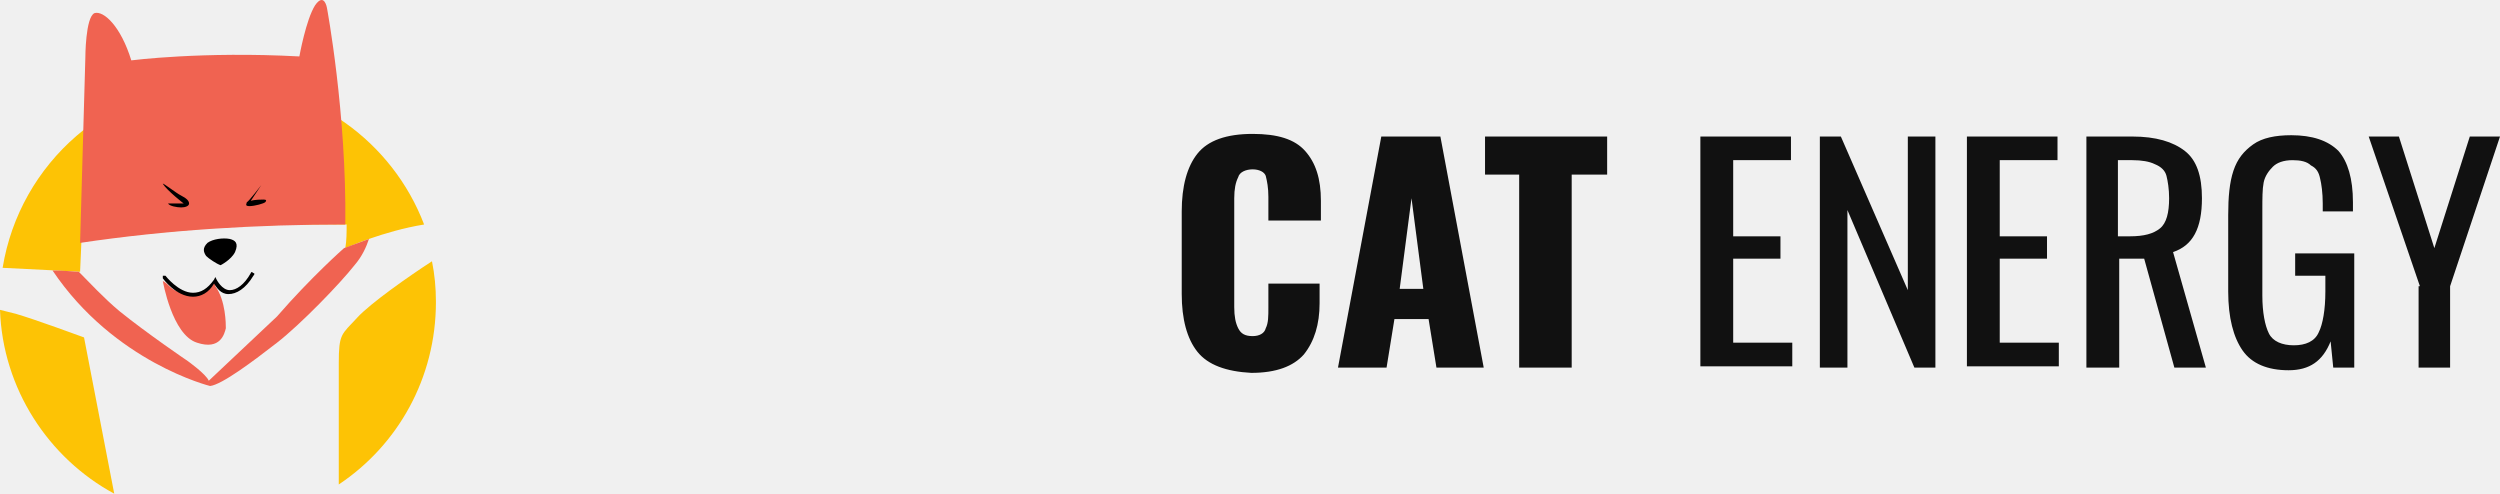
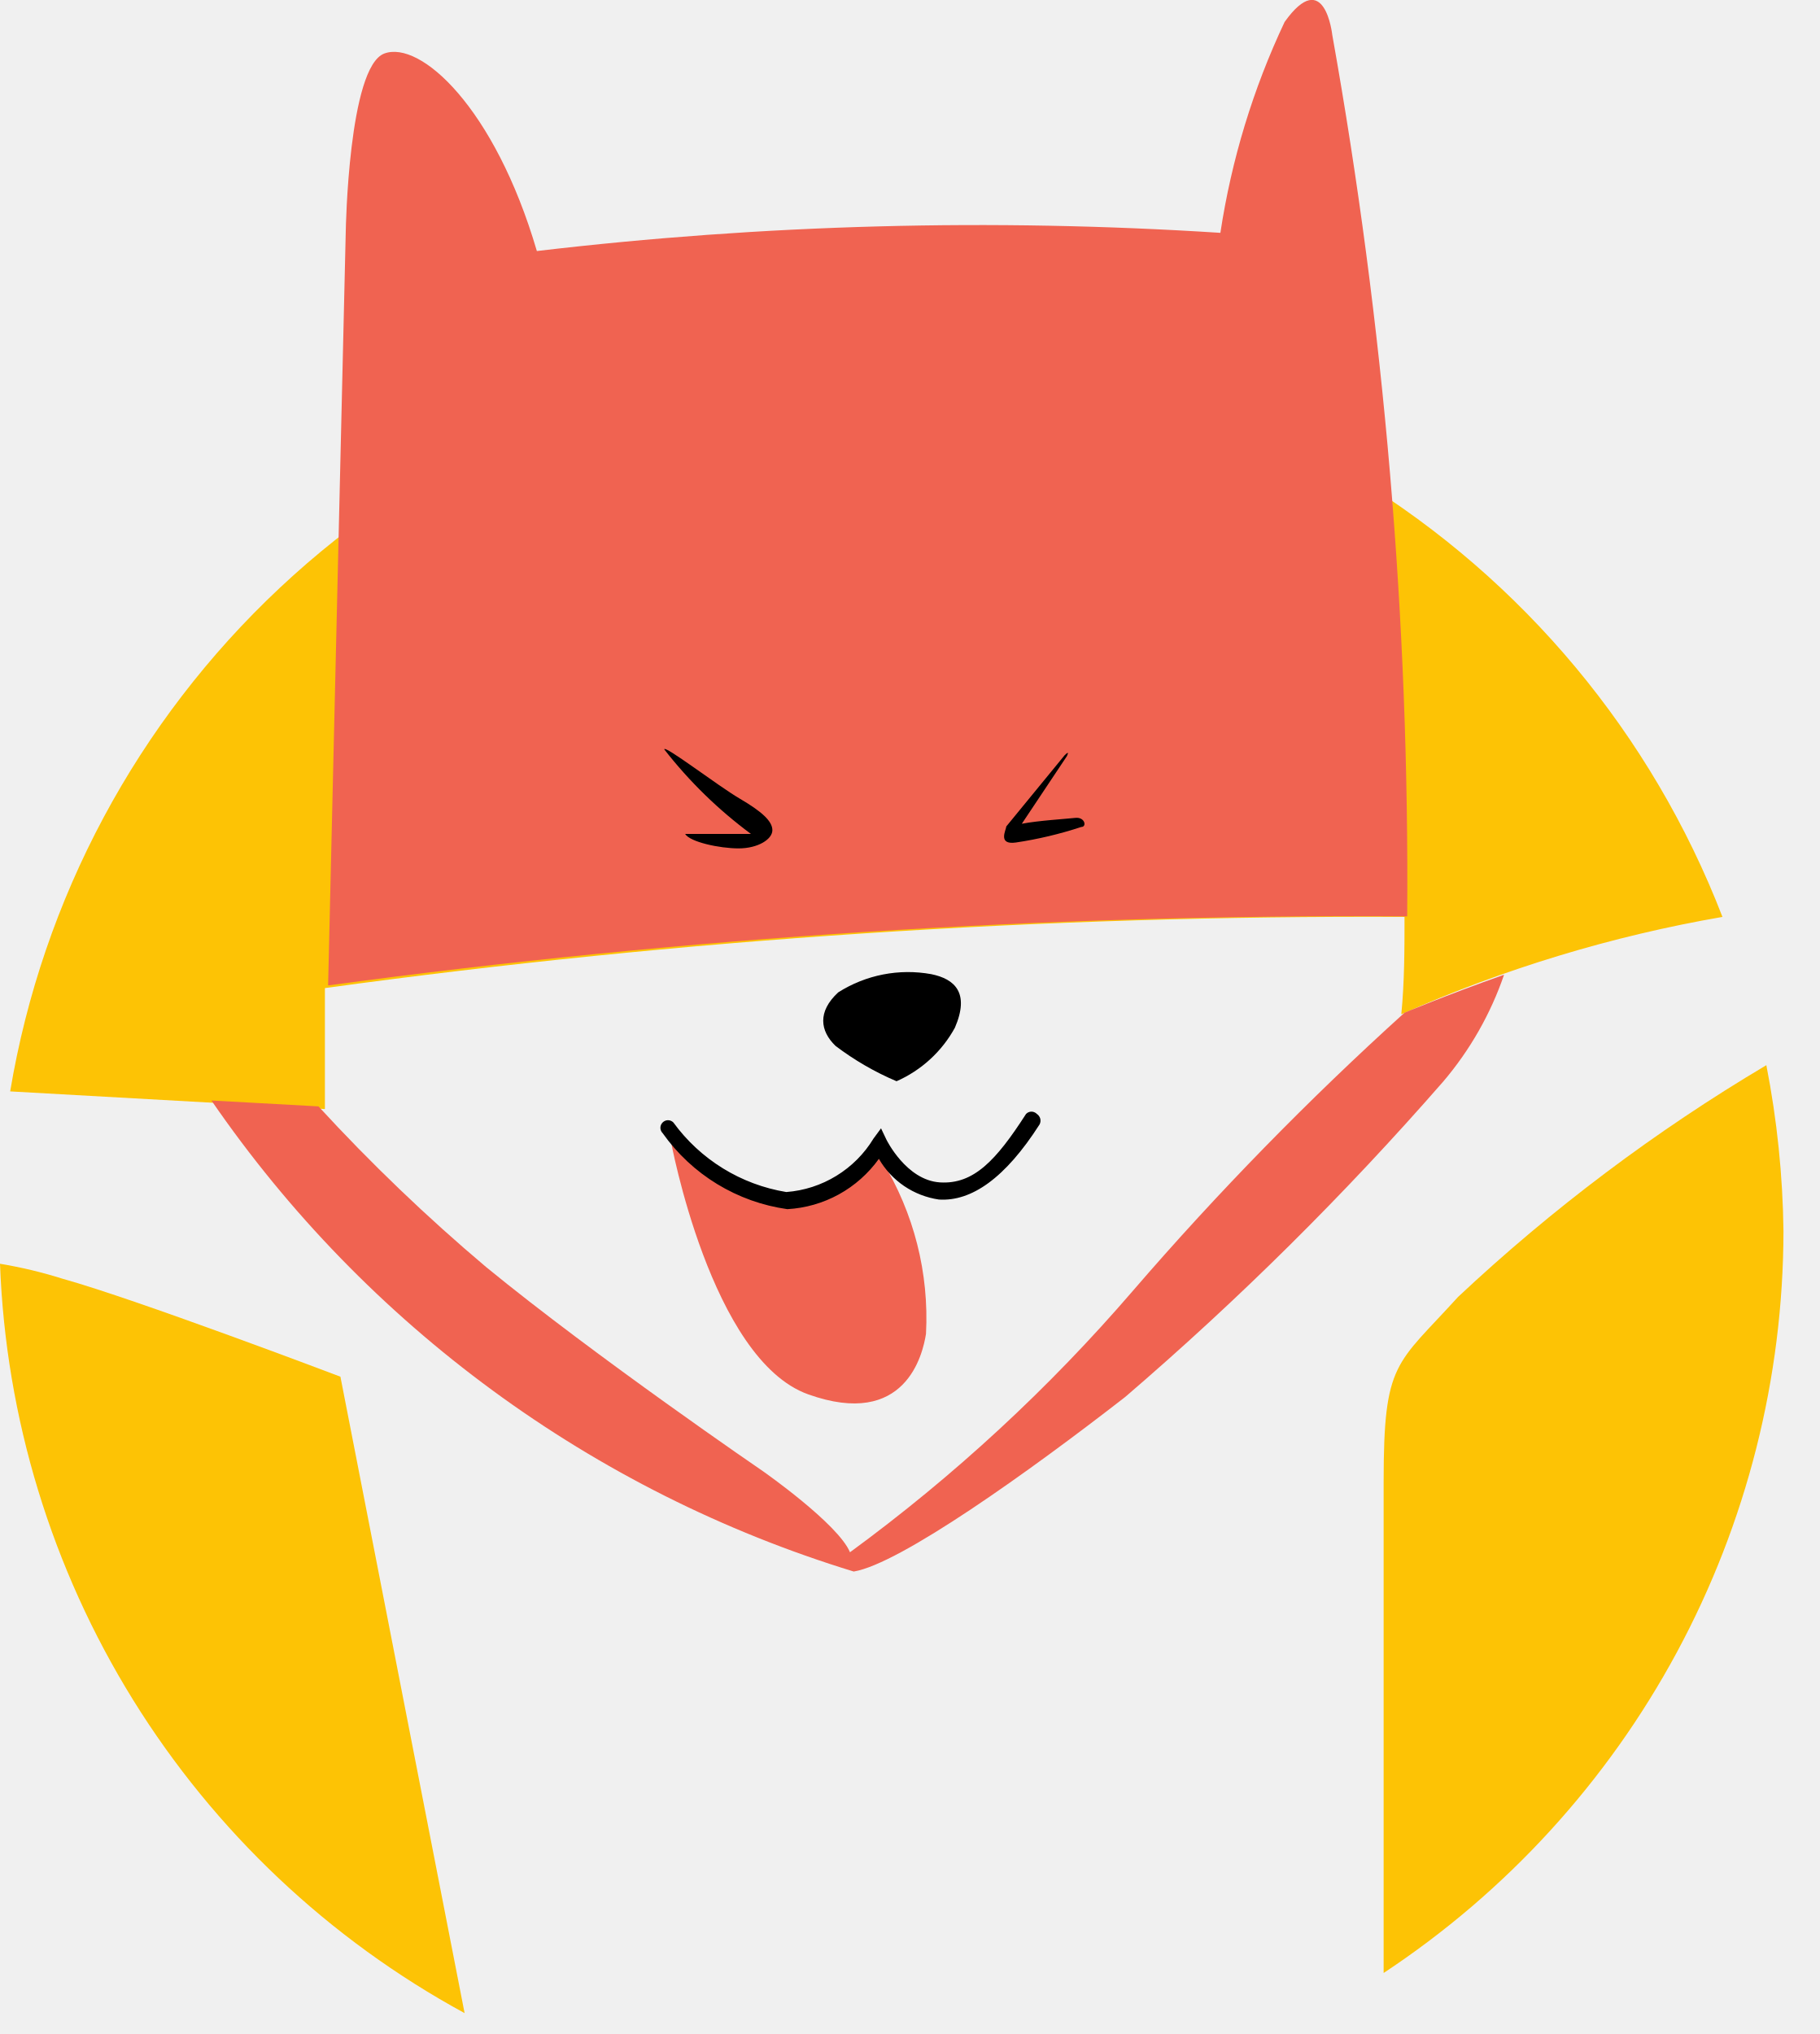
- <svg xmlns="http://www.w3.org/2000/svg" viewBox="0 0.002 190.4 37.598">
-   <style>.st1{fill:#f06351}</style>
-   <path d="M6.1 20.7l.1-2.3c6.7-.9 13.4-1.4 20.2-1.3 0 .6 0 1.2-.1 1.8 0 0 2.9-1.3 6-1.8-2.4-6.3-8.5-10.8-15.6-10.8C8.4 6.3 1.5 12.4.2 20.4c2.2.1 5.9.3 5.9.3zm21.1 3.5c-1.2 1.3-1.4 1.2-1.4 3.5v9.2c4.5-3 7.4-8.1 7.4-13.9 0-1.1-.1-2.1-.3-3.1-1.7 1.1-4.7 3.2-5.7 4.3zM6.4 25.7s-3.8-1.4-5.2-1.8L0 23.6c.2 6 3.7 11.3 8.7 14L6.4 25.7z" fill="#fdc305" />
-   <path class="st1" d="M26.3 17.1C26.4 8.6 24.9.6 24.9.6s-.2-1.2-.9-.2c-.7 1.1-1.2 3.9-1.2 3.9-7.4-.4-12.8.3-12.8.3C9.2 2 7.9.8 7.2 1c-.7.3-.7 3.4-.7 3.4l-.4 14.1c6.7-1 13.5-1.4 20.2-1.4z" />
-   <path d="M12.4 14c0-.1 1 .7 1.4.9.4.2.6.4.6.6 0 .2-.3.3-.6.3s-.9-.1-1-.3H14c.1.1-1.3-1-1.6-1.5zm7.5.1s-1 1.3-1.1 1.3c0 .1-.2.3.2.3s1.1-.2 1.2-.3c.1-.1.1-.2-.1-.2s-.7 0-1 .1l.8-1.2zm-3.1 6.1s.8-.4 1.1-1c.3-.7 0-.9-.4-1-.5-.1-1.3 0-1.7.3-.4.4-.3.7-.1 1 .2.2.8.6 1.1.7z" />
-   <path class="st1" d="M16.3 21.5s-.2.4-.5.6c-.2.2-.6.4-1 .4-.6 0-1.1-.2-1.5-.4-.2-.1-.4-.3-.5-.4-.2-.2-.4-.3-.4-.3s.7 4.1 2.6 4.7c1.8.6 2.1-.7 2.2-1.1 0-.3 0-2.1-.8-3.2.1-.4 0-.2-.1-.3z" />
-   <path d="M14.7 22.6c-1.3 0-2.3-1.4-2.3-1.4V21h.2s1 1.3 2.1 1.3c.6 0 1.1-.3 1.6-1l.1-.2.1.2s.4.8 1 .8c.5 0 1.1-.4 1.6-1.3 0-.1.1-.1.2 0 .1 0 .1.1 0 .2-.6 1-1.3 1.4-1.9 1.4-.6 0-.9-.5-1.1-.8-.4.7-1 1-1.6 1z" />
-   <path class="st1" d="M26.2 18.9s-2.5 2.2-5.1 5.2L15.9 29c-.2-.5-1.6-1.5-1.6-1.5s-3.1-2.1-5.2-3.8c-1.2-1-2.3-2.2-3.1-3-.3 0-1.1-.1-2-.1 4.7 7 12 8.8 12 8.8.9-.1 3.3-1.9 5.1-3.3 1.8-1.4 4.8-4.5 5.9-5.9.6-.7.9-1.4 1.1-2-1.1.4-1.9.7-1.9.7z" />
-   <path d="M91.2 26.8c-.8-1-1.2-2.5-1.2-4.4v-6.3c0-1.9.4-3.4 1.2-4.4.8-1 2.2-1.5 4.2-1.5 1.9 0 3.2.4 4 1.3.8.9 1.2 2.1 1.2 3.8v1.5h-4V15c0-.7-.1-1.2-.2-1.6-.1-.3-.5-.5-1-.5s-1 .2-1.1.6c-.2.4-.3.9-.3 1.6v8.3c0 .7.1 1.2.3 1.6.2.4.5.6 1.1.6.5 0 .9-.2 1-.6.2-.4.2-.9.2-1.6v-1.8h3.9v1.5c0 1.6-.4 2.9-1.2 3.9-.8.9-2.1 1.4-4 1.4-1.9-.1-3.3-.6-4.1-1.6zm14-16.4h4.5L113 28h-3.6l-.6-3.7h-2.6l-.6 3.7h-3.7l3.3-17.6zm3.2 11.6l-.9-6.9-.9 6.9h1.8zm7.4-8.7h-2.7v-2.9h9.3v2.9h-2.7V28h-4V13.3zm13.7-2.9h6.9v1.8H132V18h3.6v1.7H132v6.4h4.5v1.8h-7V10.4zm9 0h1.7l5.1 11.7V10.4h2.1V28h-1.6l-5.1-12v12h-2.1V10.4zm11.3 0h6.9v1.8h-4.4V18h3.6v1.7h-3.6v6.4h4.5v1.8h-7V10.4zm9 0h3.6c1.8 0 3.1.4 4 1.1s1.3 1.9 1.3 3.6c0 2.3-.7 3.6-2.2 4.1L168 28h-2.4l-2.3-8.3h-1.9V28h-2.5V10.4zm3.4 7.6c1.1 0 1.8-.2 2.3-.6.5-.4.7-1.2.7-2.3 0-.7-.1-1.3-.2-1.7s-.4-.7-.9-.9c-.4-.2-1-.3-1.7-.3h-1.1V18h.9zm8.6 8.7c-.7-1-1.1-2.5-1.1-4.5v-5.8c0-1.4.1-2.5.4-3.4.3-.9.8-1.5 1.5-2s1.7-.7 2.9-.7c1.6 0 2.8.4 3.6 1.2.7.8 1.1 2.1 1.1 3.9v.7h-2.3v-.6c0-.8-.1-1.5-.2-1.9-.1-.5-.3-.8-.7-1-.3-.3-.8-.4-1.4-.4-.7 0-1.2.2-1.5.5-.3.3-.6.7-.7 1.2-.1.5-.1 1.2-.1 2.1v6.5c0 1.3.2 2.3.5 2.9.3.6 1 .9 1.9.9.9 0 1.6-.3 1.9-1 .3-.6.5-1.7.5-3.1V21h-2.3v-1.7h4.5V28h-1.6l-.2-2c-.6 1.5-1.6 2.2-3.2 2.2s-2.8-.5-3.5-1.5zm13.5-4.9l-3.9-11.4h2.3l2.7 8.5 2.7-8.5h2.3l-3.8 11.4V28h-2.4v-6.2z" fill="#111" />
+ <svg xmlns="http://www.w3.org/2000/svg" width="34" height="38" viewBox="0 0 34 38" fill="none">
+   <g clip-path="url(#clip0)">
+     <path d="M6.07 20.72V18.46C12.754 17.542 19.494 17.098 26.24 17.13C26.24 17.73 26.24 18.34 26.18 18.95C28.098 18.099 30.113 17.488 32.18 17.13C30.863 13.722 28.462 10.841 25.347 8.931C22.232 7.021 18.576 6.186 14.941 6.557C11.306 6.927 7.894 8.482 5.229 10.981C2.563 13.48 0.793 16.786 0.19 20.39L6.07 20.72Z" fill="#FDC305" />
+     <path d="M27.24 24.23C26.08 25.51 25.85 25.43 25.85 27.68C25.85 28.59 25.85 32.58 25.85 36.86C28.142 35.346 30.024 33.288 31.328 30.869C32.632 28.451 33.316 25.747 33.32 23C33.307 21.959 33.2 20.922 33 19.9C30.928 21.13 28.997 22.581 27.24 24.23Z" fill="#FDC305" />
+     <path d="M6.36 25.72C6.36 25.72 2.57 24.28 1.17 23.89C0.787 23.769 0.396 23.676 0 23.61C0.108 26.496 0.966 29.304 2.487 31.759C4.009 34.213 6.143 36.23 8.68 37.61L6.36 25.72Z" fill="#FDC305" />
+     <path d="M26.29 17.12C26.331 11.599 25.862 6.085 24.89 0.65C24.89 0.65 24.75 -0.64 24 0.41C23.411 1.658 23.007 2.985 22.8 4.35C18.542 4.076 14.268 4.19 10.03 4.69C9.24 2 7.85 0.75 7.18 1C6.51 1.25 6.46 4.31 6.46 4.31L6.13 18.41C12.811 17.506 19.548 17.075 26.29 17.12Z" fill="#F06351" />
+     <path d="M12.41 14C12.41 13.91 13.41 14.68 13.82 14.92C14.23 15.16 14.43 15.34 14.43 15.51C14.43 15.68 14.16 15.85 13.8 15.85C13.44 15.85 12.89 15.73 12.8 15.58H13.74H14.03C13.421 15.129 12.876 14.598 12.41 14Z" fill="black" />
+     <path d="M19.89 14.11L18.8 15.44C18.8 15.5 18.63 15.79 18.98 15.74C19.394 15.678 19.802 15.581 20.2 15.45C20.31 15.45 20.27 15.26 20.09 15.28C19.91 15.3 19.4 15.33 19.09 15.39L19.93 14.13C19.93 14.13 20 14 19.89 14.11Z" fill="black" />
+     <path d="M16.75 20.2C17.213 19.996 17.597 19.644 17.84 19.2C18.12 18.55 17.84 18.29 17.4 18.2C16.798 18.09 16.177 18.212 15.66 18.54C15.27 18.9 15.32 19.26 15.61 19.54C15.961 19.806 16.344 20.028 16.75 20.2Z" fill="black" />
+     <path d="M16.35 21.45C16.238 21.678 16.082 21.883 15.89 22.05C15.605 22.279 15.255 22.412 14.89 22.43C14.364 22.472 13.841 22.319 13.42 22C13.222 21.881 13.044 21.732 12.89 21.56C12.79 21.449 12.667 21.36 12.53 21.3C12.53 21.3 13.28 25.4 15.1 26.05C16.92 26.7 17.24 25.3 17.3 24.92C17.36 23.785 17.074 22.659 16.48 21.69C16.46 21.38 16.45 21.58 16.35 21.45Z" fill="#F06351" />
+     <path d="M14.71 22.59C14.245 22.525 13.799 22.365 13.398 22.121C12.998 21.877 12.651 21.553 12.38 21.17C12.367 21.157 12.356 21.141 12.349 21.124C12.342 21.107 12.338 21.089 12.338 21.07C12.338 21.051 12.342 21.033 12.349 21.016C12.356 20.999 12.367 20.983 12.38 20.97C12.393 20.957 12.409 20.946 12.426 20.939C12.443 20.932 12.461 20.928 12.48 20.928C12.499 20.928 12.517 20.932 12.534 20.939C12.551 20.946 12.567 20.957 12.58 20.97C13.085 21.664 13.843 22.131 14.69 22.27C15.022 22.245 15.343 22.141 15.626 21.967C15.91 21.793 16.148 21.554 16.32 21.27L16.46 21.08L16.56 21.29C16.56 21.29 16.93 22.05 17.56 22.09C18.19 22.13 18.61 21.68 19.17 20.81C19.183 20.797 19.199 20.786 19.216 20.779C19.233 20.772 19.251 20.768 19.27 20.768C19.289 20.768 19.307 20.772 19.324 20.779C19.341 20.786 19.357 20.797 19.37 20.81C19.402 20.831 19.425 20.863 19.435 20.9C19.444 20.937 19.439 20.977 19.42 21.01C18.78 22.01 18.15 22.45 17.54 22.41C17.308 22.376 17.087 22.29 16.893 22.159C16.699 22.027 16.537 21.853 16.42 21.65C16.223 21.924 15.968 22.151 15.672 22.314C15.376 22.477 15.047 22.571 14.71 22.59Z" fill="black" />
+     <path d="M26.24 18.92C24.445 20.544 22.751 22.277 21.17 24.11C19.599 25.936 17.824 27.577 15.88 29C15.66 28.47 14.26 27.49 14.26 27.49C14.26 27.49 11.13 25.35 9.08 23.67C7.974 22.737 6.929 21.735 5.95 20.67L3.95 20.56C6.84 24.765 11.07 27.868 15.95 29.36C16.81 29.22 19.22 27.5 21.02 26.1C23.139 24.282 25.124 22.313 26.96 20.21C27.462 19.621 27.849 18.942 28.1 18.21C27 18.6 26.24 18.92 26.24 18.92Z" fill="#F06351" />
+   </g>
+   <defs>
+     <clipPath id="clip0">
+       <rect width="33.32" height="37.61" fill="white" />
+     </clipPath>
+   </defs>
</svg>
